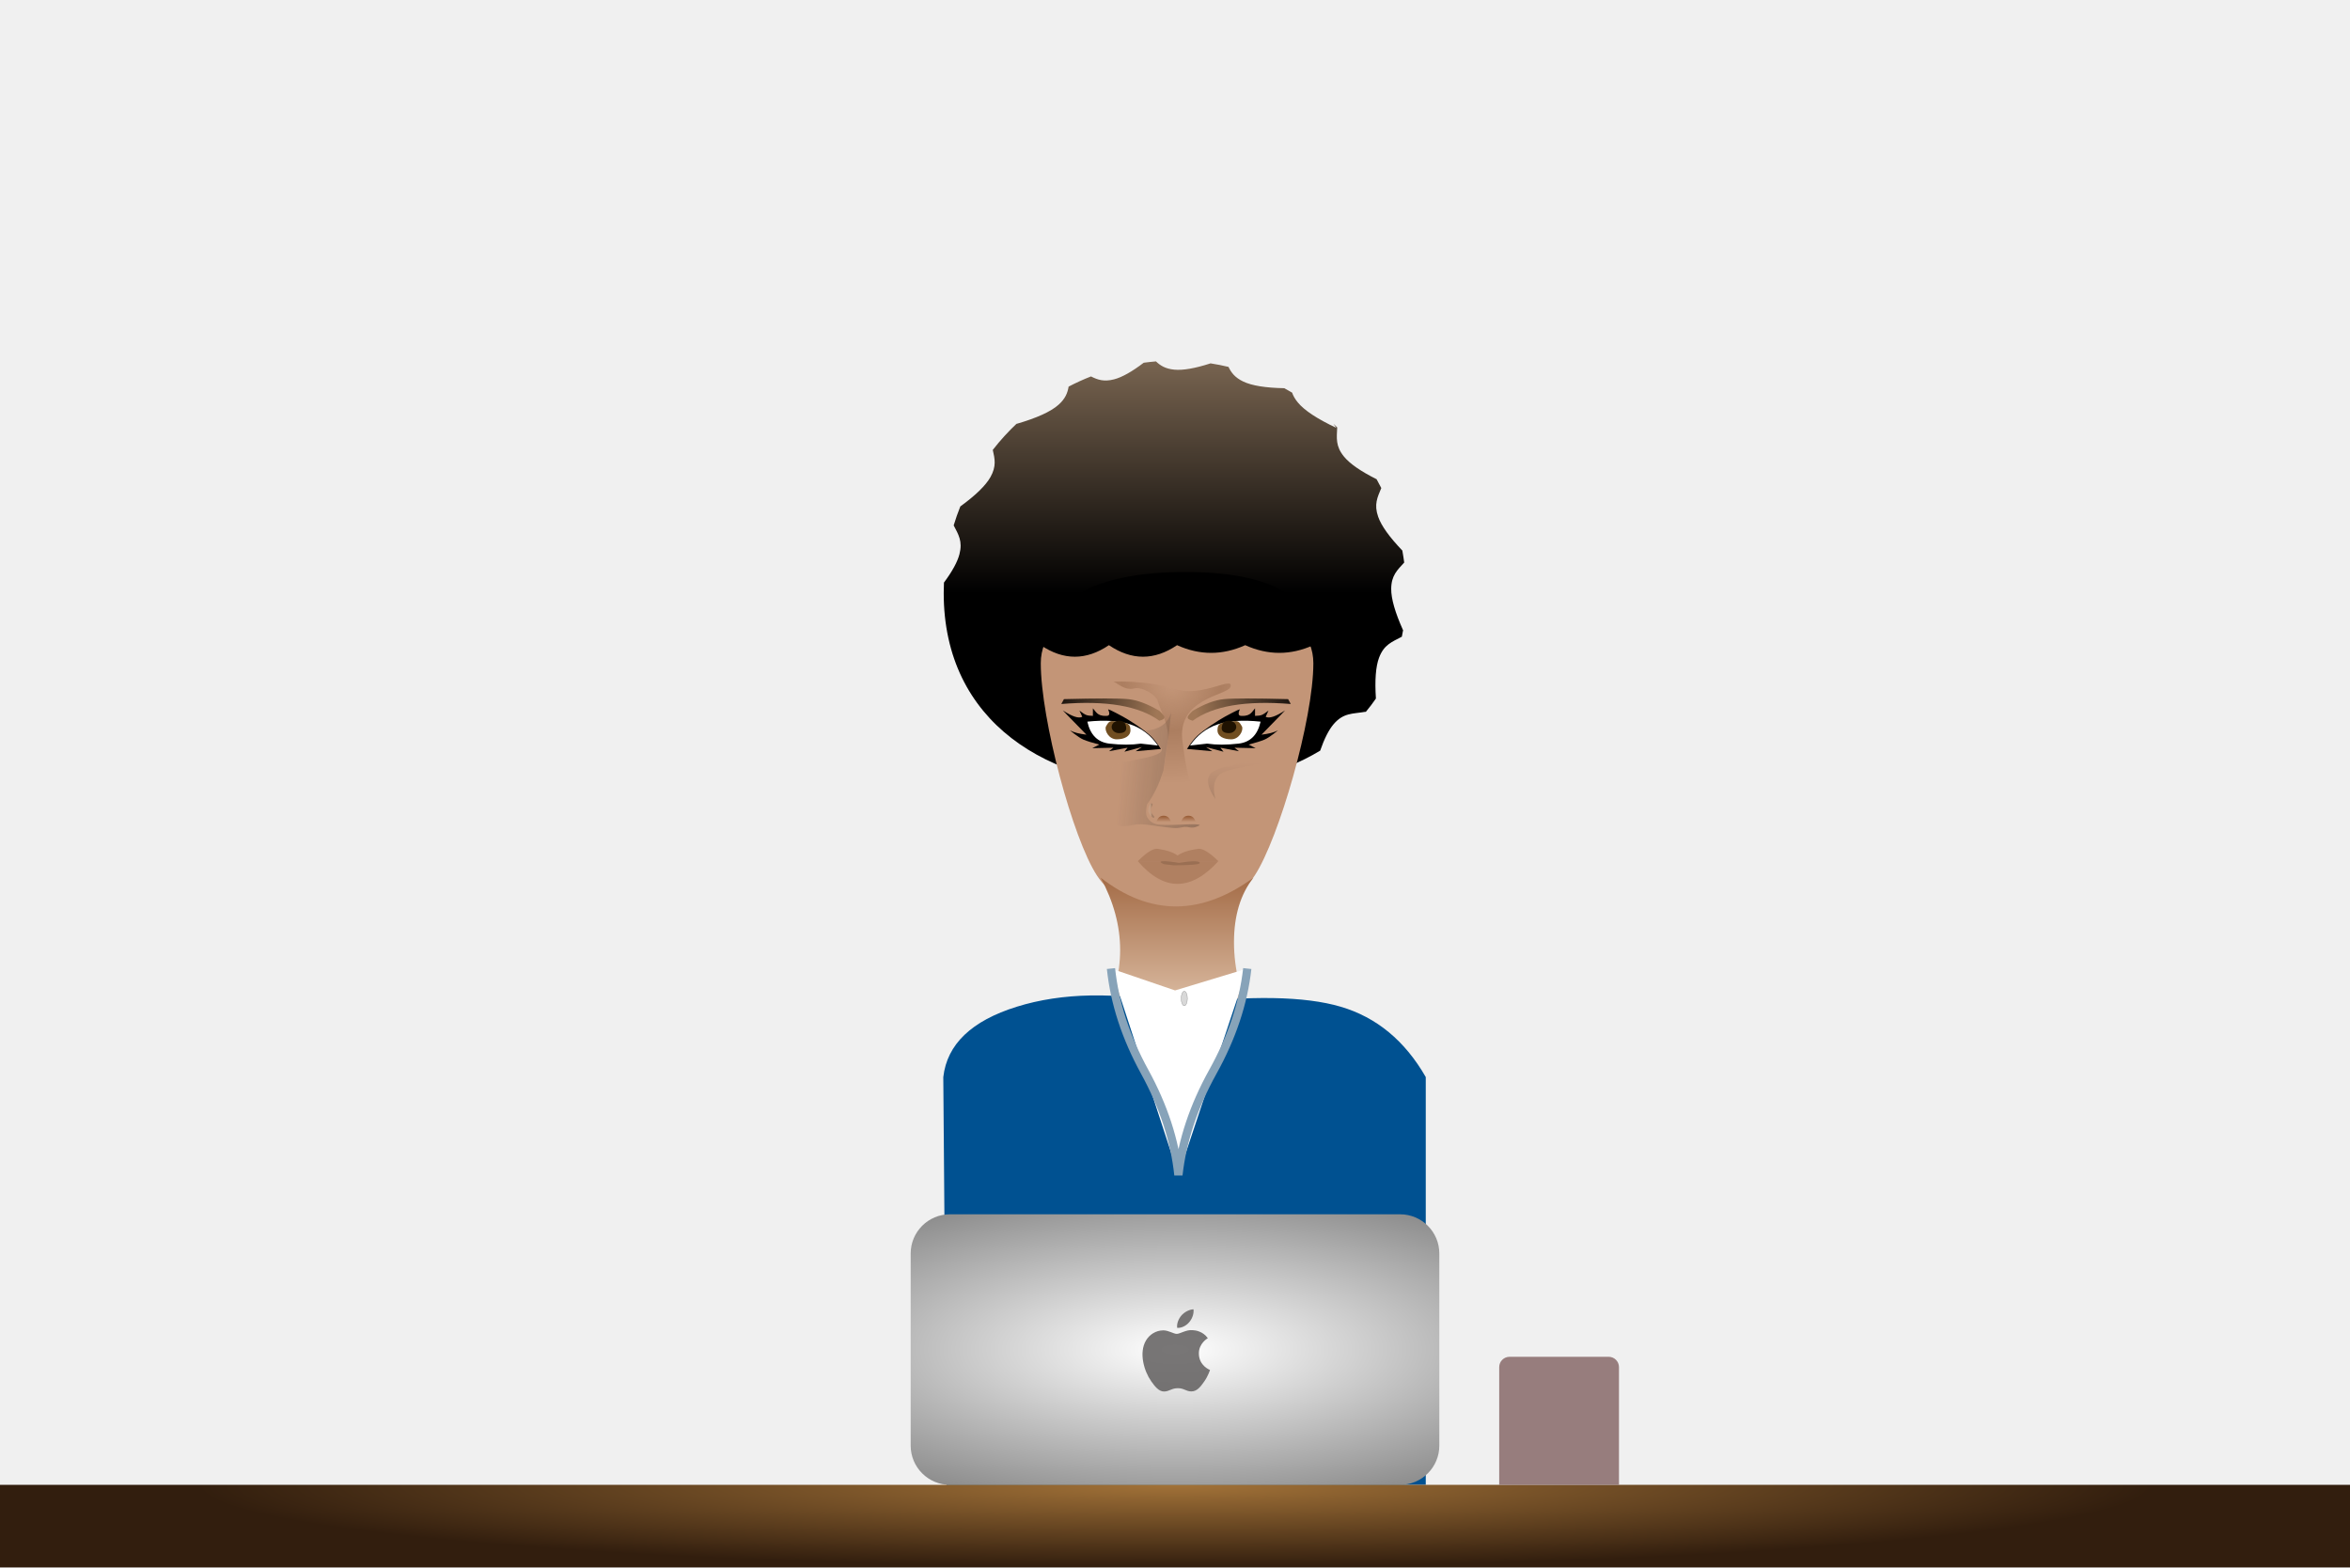
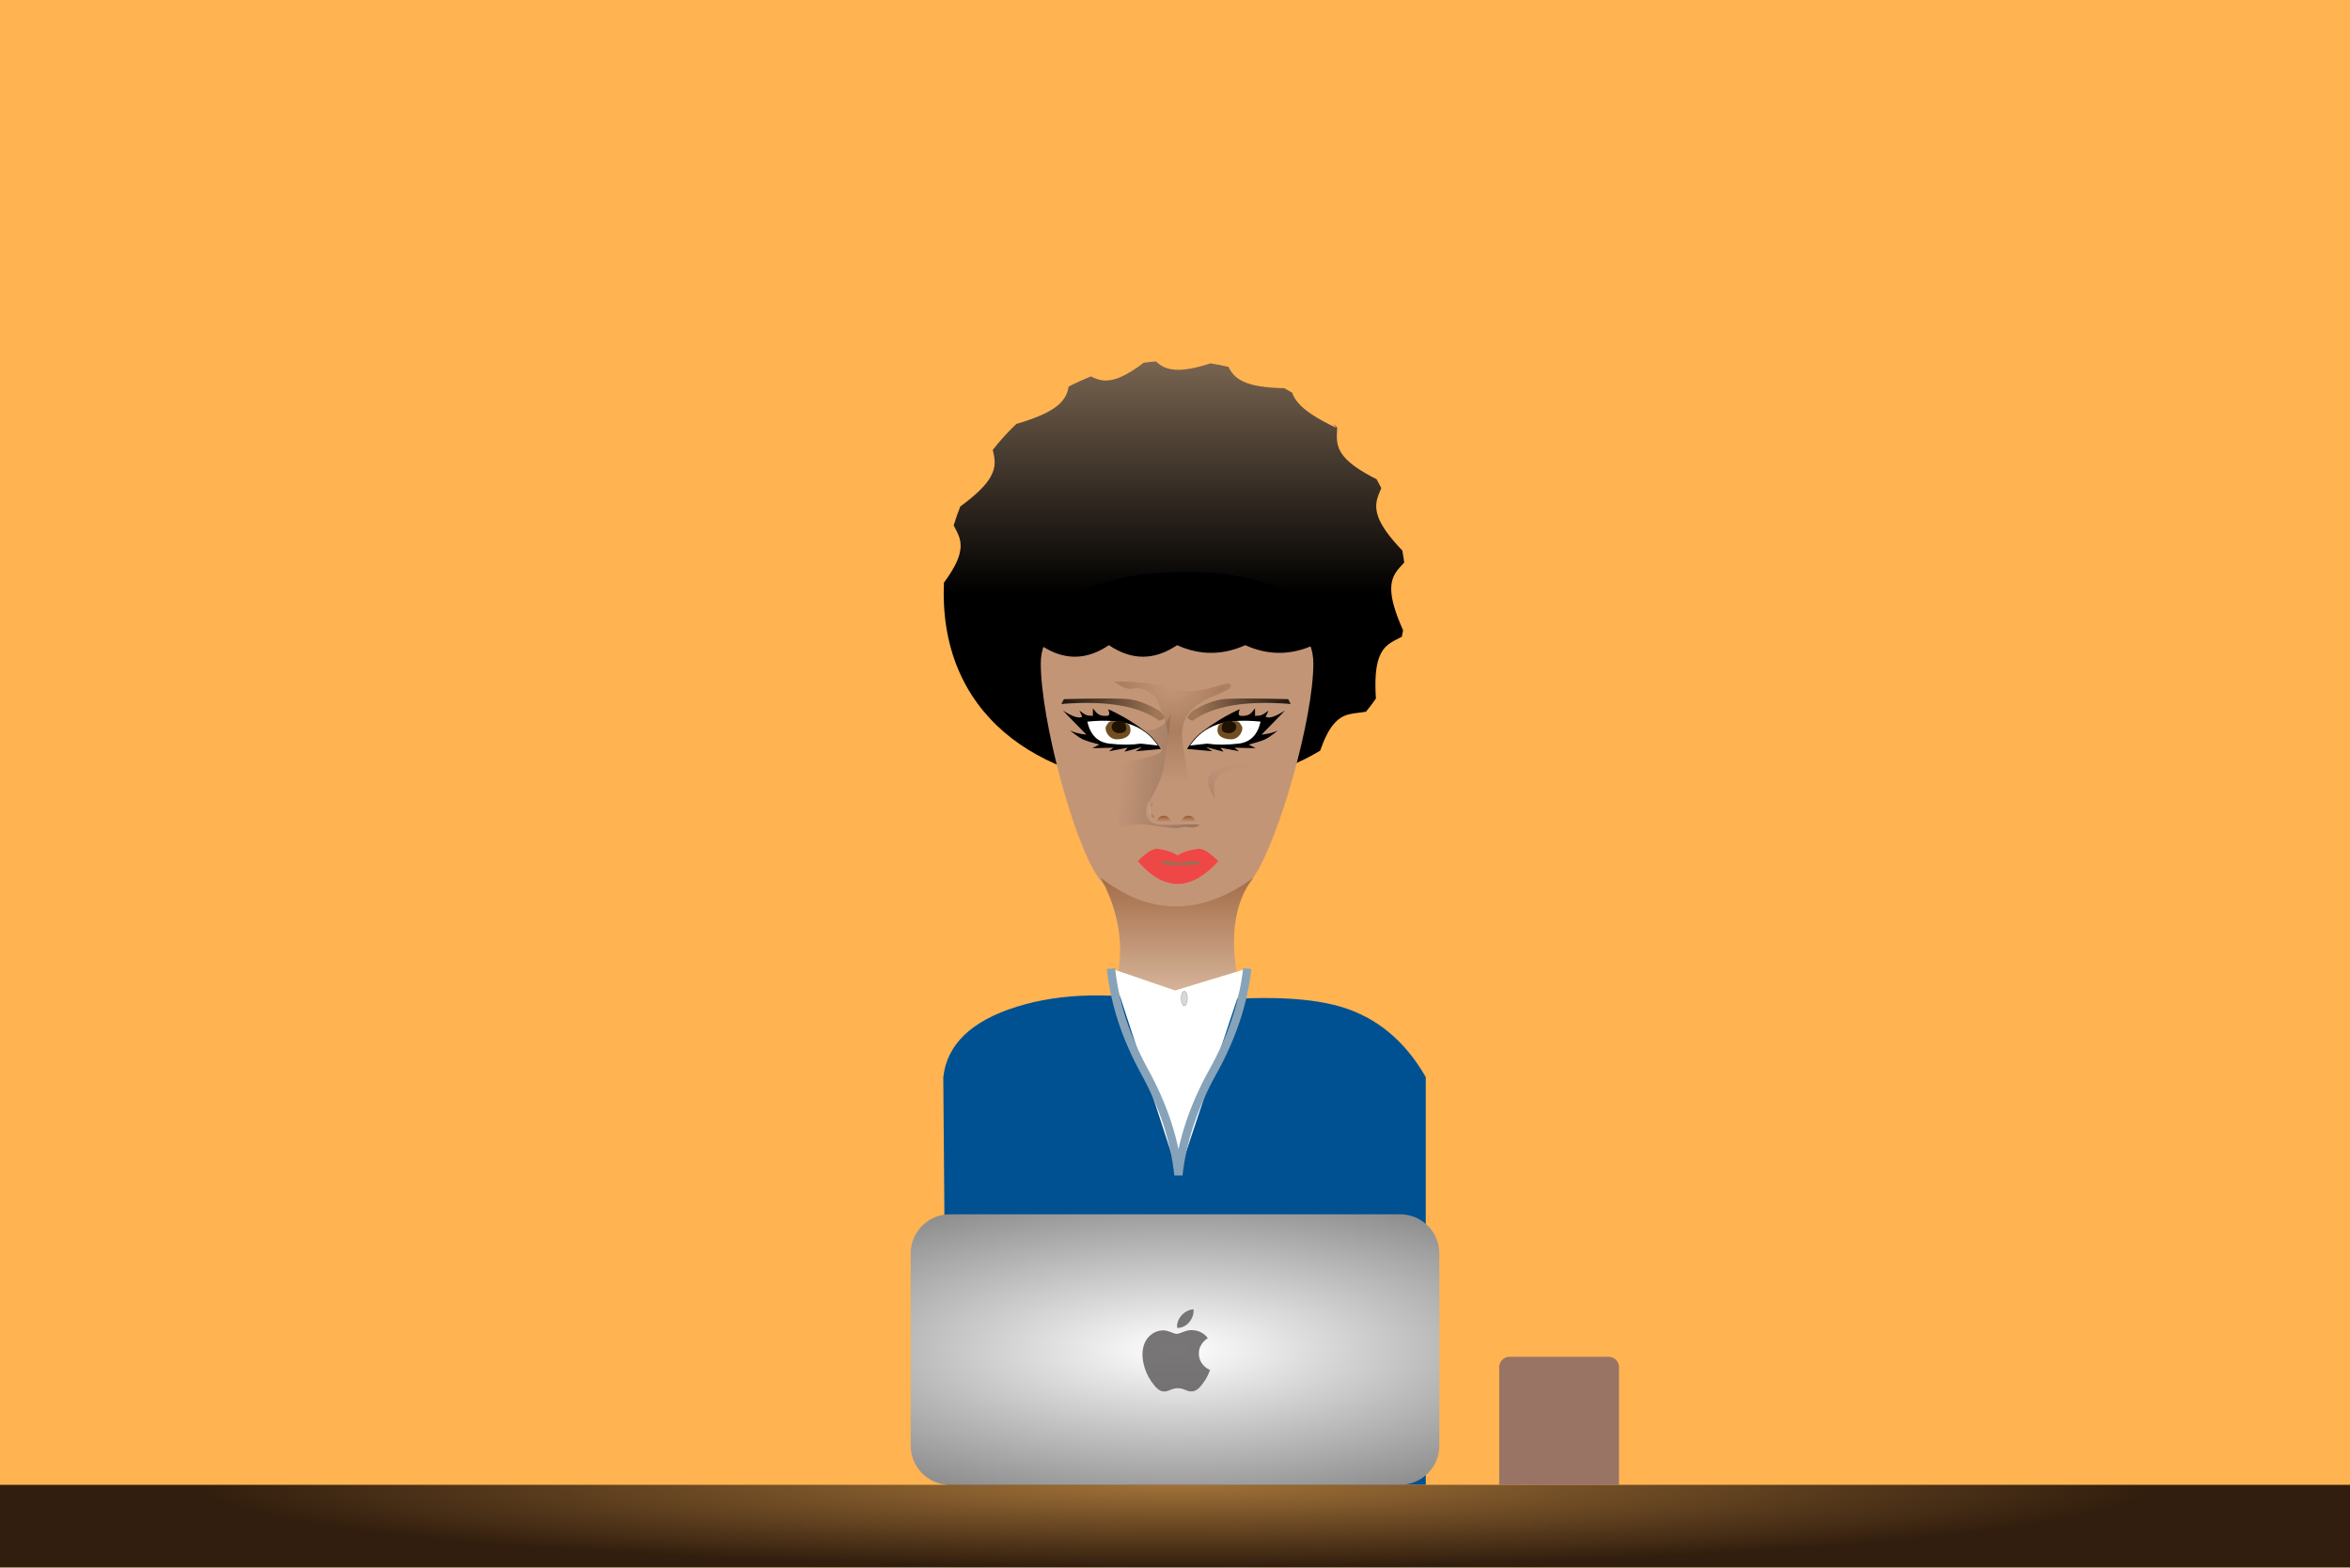
<svg xmlns="http://www.w3.org/2000/svg" width="1138px" height="759px" viewBox="0 0 1138 759" version="1.1">
  <defs>
    <linearGradient x1="50%" y1="0%" x2="50%" y2="54.573%" id="linearGradient-1">
      <stop stop-color="#786450" offset="0%" />
      <stop stop-color="#000000" offset="100%" />
    </linearGradient>
    <radialGradient cx="50%" cy="0%" fx="50%" fy="0%" r="86.801%" gradientTransform="translate(0.5,0),scale(1,0.814286),rotate(3.166702),translate(-0.5,-0)" id="radialGradient-2">
      <stop stop-color="#7C411B" offset="0%" />
      <stop stop-color="#A17356" offset="0%" />
      <stop stop-color="#AC7F61" stop-opacity="0" offset="5.802%" />
      <stop stop-color="#AC7E60" offset="48.193%" />
      <stop stop-color="#C39577" offset="100%" />
    </radialGradient>
    <linearGradient x1="7.913%" y1="50.363%" x2="121.162%" y2="49.396%" id="linearGradient-3">
      <stop stop-color="#A07756" offset="0%" />
      <stop stop-color="#000000" offset="100%" />
    </linearGradient>
    <linearGradient x1="50%" y1="0%" x2="50%" y2="100%" id="linearGradient-4">
      <stop stop-color="#965932" offset="0%" />
      <stop stop-color="#C39577" offset="100%" />
    </linearGradient>
    <linearGradient x1="118.305%" y1="45.919%" x2="20.082%" y2="34.814%" id="linearGradient-5">
      <stop stop-color="#191515" stop-opacity="0.74" offset="0%" />
      <stop stop-color="#C39577" offset="100%" />
    </linearGradient>
    <linearGradient x1="59.184%" y1="50%" x2="26.406%" y2="53.639%" id="linearGradient-6">
      <stop stop-color="#A57F66" offset="0%" />
      <stop stop-color="#D1B69F" stop-opacity="0.253" offset="100%" />
    </linearGradient>
    <linearGradient x1="50%" y1="100%" x2="50%" y2="0.963%" id="linearGradient-7">
      <stop stop-color="#95725C" offset="0%" />
      <stop stop-color="#C39577" offset="100%" />
    </linearGradient>
    <linearGradient x1="50%" y1="0%" x2="50%" y2="100%" id="linearGradient-8">
      <stop stop-color="#A46C47" offset="0%" />
      <stop stop-color="#E3C7AF" offset="100%" />
    </linearGradient>
    <radialGradient cx="50%" cy="50%" fx="50%" fy="50%" r="131.972%" gradientTransform="translate(0.5,0.5),scale(0.511719,1),rotate(90),scale(1,2.763611),translate(-0.5,-0.5)" id="radialGradient-9">
      <stop stop-color="#FFFFFF" offset="0%" />
      <stop stop-color="#000000" offset="100%" />
    </radialGradient>
    <radialGradient cx="50%" cy="0%" fx="50%" fy="0%" r="100%" gradientTransform="translate(0.5,0),scale(0.035149,1),rotate(90),scale(1,11.75318),translate(-0.5,-0)" id="radialGradient-10">
      <stop stop-color="#A27238" offset="0%" />
      <stop stop-color="#321E0E" offset="100%" />
    </radialGradient>
  </defs>
  <g id="Fair-Illustration" stroke="none" stroke-width="1" fill="none" fill-rule="evenodd">
+     <rect id="Rectangle" fill="#FFB351" x="0" y="0" width="1138" height="759" />
    <rect id="Rectangle" x="0" y="0" width="1138" height="759" />
    <g id="Group" transform="translate(441, 175)">
      <path d="M16.112,107.111 C20.165,101.637 22.669,97.049 23.622,93.347 C25.236,87.082 23.125,83.826 20.823,79.41 C21.765,76.294 22.838,73.235 24.036,70.24 C31.48,64.82 36.347,60.077 38.637,56.011 C41.58,50.785 40.759,47.228 39.758,42.857 C43.377,38.21 47.352,33.856 51.64,29.837 C51.501,29.979 51.362,30.122 51.222,30.265 C61.058,27.415 67.843,24.331 71.576,21.013 C74.911,18.048 75.969,15.275 76.486,12.207 C79.991,10.379 83.605,8.732 87.316,7.277 C90.542,8.913 93.595,9.963 98.511,8.684 C102.339,7.688 107.12,5.008 112.853,0.644 C114.813,0.378 116.789,0.163 118.78,-9.9194819e-12 C120.934,2.063 123.392,3.586 127.67,3.999 C131.857,4.403 137.707,3.387 145.218,0.951 C148.154,1.407 151.053,1.978 153.909,2.659 C155.246,5.456 157.024,7.822 161.034,9.743 C165.201,11.74 171.831,12.818 180.923,12.977 C182.199,13.666 183.46,14.38 184.706,15.118 C185.223,16.622 186.075,18.168 187.45,19.844 C190.621,23.709 196.842,27.822 206.114,32.183 C205.635,31.509 205.164,30.847 204.7,30.196 C205.319,30.782 205.932,31.375 206.538,31.974 C206.319,37.108 205.663,41.012 209.846,46.11 C212.676,49.559 217.936,53.207 225.627,57.052 C226.414,58.458 227.173,59.884 227.901,61.327 C226.02,65.834 224.277,69.252 226.399,75.27 C227.933,79.621 231.829,85.06 238.087,91.589 C238.44,93.508 238.745,95.443 239,97.394 C235.636,101.066 232.753,103.661 232.698,110.139 C232.659,114.885 234.574,121.573 238.446,130.202 C238.263,131.247 238.064,132.28 237.849,133.303 C233.075,135.861 229.184,137.103 226.794,143.533 C225.208,147.802 224.707,154.373 225.291,163.245 C223.751,165.512 222.102,167.69 220.35,169.778 C220.357,169.682 220.304,169.645 220.19,169.665 C214.046,170.754 209.618,170.009 204.766,175.723 C202.468,178.43 200.314,182.682 198.304,188.481 C179.082,200.131 154.617,206 127.98,206 C66.135,206 16,174.363 16,112.193 C16,110.49 16.038,108.796 16.112,107.111 Z" id="Combined-Shape" fill="url(#linearGradient-1)" />
      <path d="M128.17,264.939 C131.227,264.944 154.873,266.85 166.606,248.929 C178.34,231.008 195,173.242 195,146.155 C195,119.068 154.879,110 129.109,110 C103.34,110 63,119.068 63,146.155 C63,173.242 78.509,231.056 90.188,248.929 C101.866,266.803 125.113,264.934 128.17,264.939 Z" id="Oval-Copy-5" fill="#C39577" />
      <path d="M98.025,155.05 C99.297,155.05 103.247,159.583 108.219,158.359 C112.191,157.381 118.689,161.542 119.516,164.151 C121.552,170.583 125.594,177.002 124.403,184.569 C123.511,190.243 122.61,203.929 116.886,211.268 C113.07,216.16 113.07,220.737 116.886,225 L128.083,225 L139.552,225 C143.441,219.886 143.441,215.309 139.552,211.268 C133.719,205.206 132.59,190.149 131.706,184.564 C128.305,163.087 153.278,161.796 154.789,157.754 C157.019,151.786 141.161,162.981 128.083,158.64 C115.005,154.299 97.249,155.05 98.025,155.05 Z" id="Path-26" fill="url(#radialGradient-2)" />
      <g id="Group-4" transform="translate(132, 156)">
        <g id="Group-4-Copy" transform="translate(25.5, 22.5) scale(-1, 1) translate(-25.5, -22.5) translate(1, 12)">
          <path d="M48.19,19.667 L35.97,20.769 L38.979,18.741 L30.513,21 L32.038,19.061 L23.044,20.769 L25.171,19.061 L14.922,19.295 L18.347,17.555 C14.951,16.664 12.398,15.865 10.687,15.16 C8.12,14.103 3.588,10.219 4.207,10.699 C6.05,11.672 8.683,12.355 12.106,12.748 C3.56,4.026 -0.194,0.142 0.843,1.095 C5.309,4.014 8.39,5.012 10.085,4.088 L8.736,1.095 C10.182,2.215 11.266,2.916 11.989,3.2 C12.712,3.483 13.797,3.632 15.242,3.647 L15.242,-4.54747351e-13 C16.349,1.465 17.181,2.378 17.737,2.739 C19.395,3.815 20.972,3.647 21.883,3.647 C23.253,3.647 23.53,2.675 22.715,0.732 C22.047,-0.005 24.452,1.114 29.929,4.088 C33.067,5.792 40.06,10.374 43.218,13.324 C44.789,14.79 46.446,16.905 48.19,19.667 Z" id="Combined-Shape" fill="#000000" />
          <g id="Group-2" transform="translate(12.55349, 6)">
            <path d="M34.152,12 L25.879,11.083 C21.431,11.737 16.366,11.737 10.683,11.083 C5,10.429 1.439,6.883 0,0.444 C8.6,-0.453 15.588,0.009 20.965,1.828 C26.341,3.647 30.737,7.038 34.152,12 Z" id="Path-21" fill="#FFFFFF" />
            <g id="Group-3" transform="translate(8.243469, 0)">
              <path d="M5.971,9 C9.661,9 12.635,7.562 12.635,4.584 C12.635,0.936 10.375,0.936 6.567,0.433 C2.759,-0.07 2.325,-0.099 0.661,3 C0.147,5.055 2.282,9 5.971,9 Z" id="Oval" fill="#714E21" />
              <path d="M7.037,6 C8.972,6 10.965,5.459 10.541,3 C10.117,0.541 8.972,0 7.037,0 C5.102,0 3.533,1.343 3.533,3 C3.533,4.657 5.102,6 7.037,6 Z" id="Oval-Copy-6" fill="#1F1201" />
            </g>
          </g>
        </g>
        <path d="M50.899,8.61 C35.016,12.425 24.877,14.58 20.481,15.075 C16.085,15.571 10.764,14.77 4.516,12.674 C3.233,11.911 2.401,11.31 2.022,10.871 C0.791,9.754 1.632,9.036 3.517,7.975 C14.595,12.968 30.64,12.323 51.654,6.04 L50.899,8.61 Z" id="Path-27-Copy" fill="url(#linearGradient-3)" transform="translate(26.54864, 10.62878) scale(1, -1) rotate(12) translate(-26.54864, -10.62878) " />
      </g>
      <g id="Group-4-Copy-2" transform="translate(98.5, 172.5) scale(-1, 1) translate(-98.5, -172.5) translate(72, 156)">
        <g id="Group-4-Copy" transform="translate(27.5, 22.5) scale(-1, 1) translate(-27.5, -22.5) translate(3, 12)">
          <path d="M48.19,19.667 L35.97,20.769 L38.979,18.741 L30.513,21 L32.038,19.061 L23.044,20.769 L25.171,19.061 L14.922,19.295 L18.347,17.555 C14.951,16.664 12.398,15.865 10.687,15.16 C8.12,14.103 3.588,10.219 4.207,10.699 C6.05,11.672 8.683,12.355 12.106,12.748 C3.56,4.026 -0.194,0.142 0.843,1.095 C5.309,4.014 8.39,5.012 10.085,4.088 L8.736,1.095 C10.182,2.215 11.266,2.916 11.989,3.2 C12.712,3.483 13.797,3.632 15.242,3.647 L15.242,-4.54747351e-13 C16.349,1.465 17.181,2.378 17.737,2.739 C19.395,3.815 20.972,3.647 21.883,3.647 C23.253,3.647 23.53,2.675 22.715,0.732 C22.047,-0.005 24.452,1.114 29.929,4.088 C33.067,5.792 40.06,10.374 43.218,13.324 C44.789,14.79 46.446,16.905 48.19,19.667 Z" id="Combined-Shape" fill="#000000" />
          <g id="Group-2" transform="translate(12.55349, 6)">
            <path d="M34.152,12 L25.879,11.083 C21.431,11.737 16.366,11.737 10.683,11.083 C5,10.429 1.439,6.883 0,0.444 C8.6,-0.453 15.588,0.009 20.965,1.828 C26.341,3.647 30.737,7.038 34.152,12 Z" id="Path-21" fill="#FFFFFF" />
            <g id="Group-3" transform="translate(8.243469, 0)">
              <path d="M5.971,9 C9.661,9 12.635,7.562 12.635,4.584 C12.635,0.936 10.375,0.936 6.567,0.433 C2.759,-0.07 2.325,-0.099 0.661,3 C0.147,5.055 2.282,9 5.971,9 Z" id="Oval" fill="#714E21" />
              <path d="M7.037,6 C8.972,6 10.965,5.459 10.541,3 C10.117,0.541 8.972,0 7.037,0 C5.102,0 3.533,1.343 3.533,3 C3.533,4.657 5.102,6 7.037,6 Z" id="Oval-Copy-6" fill="#1F1201" />
            </g>
          </g>
        </g>
        <path d="M50.899,8.61 C35.016,12.425 24.877,14.58 20.481,15.075 C16.085,15.571 10.764,14.77 4.516,12.674 C3.233,11.911 2.401,11.31 2.022,10.871 C0.791,9.754 1.632,9.036 3.517,7.975 C14.595,12.968 30.64,12.323 51.654,6.04 L50.899,8.61 Z" id="Path-27-Copy" fill="url(#linearGradient-3)" transform="translate(26.54864, 10.62878) scale(1, -1) rotate(12) translate(-26.54864, -10.62878) " />
      </g>
      <path d="M119,223 C119.579,221 120.745,220 122.5,220 C124.255,220 125.421,221 126,223" id="Path-24-Copy-3" fill="url(#linearGradient-4)" />
      <path d="M131,223 C131.579,221 132.745,220 134.5,220 C136.255,220 137.421,221 138,223" id="Path-24-Copy-4" fill="url(#linearGradient-4)" />
      <path d="M113.725,178.804 C118.021,183.146 120.561,185.938 121.344,187.18 C124.491,192.173 99.428,193.363 97.746,195.784 L94.027,208.647 C93.118,210.881 88.852,228.765 108.312,224.34 C111.969,223.508 119.092,225.2 126.958,225.938 C130.856,226.303 131.814,224.91 134.824,225.594 C137.377,226.174 139.383,224.91 140,224.587 C139.141,223.414 127.175,224.928 120.456,224.34 C115.242,223.883 114.204,220.047 114.1,219.567 C113.863,218.473 113.979,216.79 114.449,214.518 C117.802,209.959 120.435,204.495 122.349,198.124 C123.041,193.801 123.904,188.07 124.937,180.929 L126.127,170 C124.583,175.359 120.449,178.294 113.725,178.804 Z" id="Path-25" fill="url(#linearGradient-5)" opacity="0.378" />
      <path d="M117.982,220.73 C117.68,221.769 115.471,219.579 115.079,218.082 C114.687,216.586 115.819,213.09 117.073,214.221 C117.593,214.691 115.793,216.503 116.278,217.885 C116.962,219.835 118.159,220.122 117.982,220.73 Z" id="Path-27" fill="url(#linearGradient-6)" />
-       <path d="M110,242 C114.273,237.714 117.483,235.724 119.63,236.031 C123.903,236.642 127.113,237.713 129.259,239.245 C131.466,237.713 134.756,236.641 139.13,236.031 C141.336,235.723 144.626,237.713 149,242 L110,242 Z" id="Path-24" fill="#B08061" />
-       <path d="M110,242 C116.297,249.333 122.705,253 129.224,253 C135.742,253 142.334,249.333 149,242" id="Path-29" fill="#B08061" />
+       <path d="M110,242 C114.273,237.714 117.483,235.724 119.63,236.031 C123.903,236.642 127.113,237.713 129.259,239.245 C131.466,237.713 134.756,236.641 139.13,236.031 C141.336,235.723 144.626,237.713 149,242 L110,242 Z" id="Path-24" fill="#EF4646" />
+       <path d="M110,242 C116.297,249.333 122.705,253 129.224,253 C135.742,253 142.334,249.333 149,242" id="Path-29" fill="#EF4646" />
      <path d="M127.345,244 C132.546,243.988 136.285,243.819 138.563,243.492 C140.749,243.178 140.363,242.203 137.933,242.057 C136.313,241.959 133.656,242.222 129.962,242.847 C125.78,242.136 123.046,241.873 121.76,242.057 C120.473,242.24 120.821,242.719 122.801,243.492 L127.345,244 Z" id="Path-28" fill="#9A6F53" />
      <path d="M147.539,198.04 C154.618,194.807 152.116,197.599 156.365,195.473 C159.197,194.056 165.075,193.661 174,194.29 C164.952,195.436 157.838,196.834 152.659,198.483 C147.48,200.133 145.774,204.638 147.539,212 C142.82,204.849 142.82,200.195 147.539,198.04 Z" id="Path-30" fill="url(#linearGradient-7)" opacity="0.483" />
      <path d="" id="Path-31" stroke="#FF443B" />
      <path d="M63,137.409 C68.335,113.803 91.669,102 133.001,102 C174.334,102 195,113.803 195,137.409 C189.5,139.894 184,141.136 178.5,141.136 C173,141.136 167.5,139.894 162,137.409 C156.5,139.894 151,141.136 145.5,141.136 C140,141.136 134.5,139.894 129,137.409 C123.5,141.136 118,143 112.5,143 C107,143 101.5,141.136 96,137.409 C90.5,141.136 85.001,143 79.501,143 C74.001,143 68.5,141.136 63,137.409 Z" id="Path-32" fill="#000000" />
      <path d="M92,250 C103.965,259.283 116.114,263.925 128.447,263.925 C140.78,263.925 153.298,259.283 166,250 C159.712,257.98 156.567,268.392 156.567,281.236 C156.567,294.08 159.712,307.001 166,320 L92,320 C98.288,308.333 101.433,296.667 101.433,285 C101.433,273.333 98.288,261.667 92,250 Z" id="Path-34" fill="url(#linearGradient-8)" />
      <path d="M15.795,346.553 C17.607,330.673 29.467,319.317 51.377,312.486 C73.287,305.654 99.295,305.203 129.4,311.132 C164.592,306.909 190.874,307.36 208.245,312.486 C225.616,317.612 239.347,328.967 249.436,346.553 L249.436,544 L17.384,544 L15.795,346.553 Z" id="Path-35" fill="#005191" />
      <polyline id="Path-36" fill="#FFFFFF" points="97 294 129.65 394 163 294 128.024 304.597" />
      <ellipse id="Oval" stroke="#979797" stroke-width="0.2" fill="#D8D8D8" cx="132.5" cy="308.5" rx="1.5" ry="3.5" />
      <path d="M97,294 C98.736,310.667 104.178,327.333 113.325,344 C122.473,360.667 127.914,377.333 129.65,394 C131.503,377.333 137.061,360.667 146.325,344 C155.589,327.333 161.148,310.667 163,294" id="Path-36-Copy" stroke="#87A3B9" stroke-width="4" />
      <rect id="Rectangle" fill="url(#radialGradient-9)" x="0" y="413" width="256" height="131" rx="19" />
      <g id="Apple_logo_grey" transform="translate(112, 459)" fill-rule="nonzero">
        <g id="g186" transform="translate(16.5, 25) scale(-1, 1) rotate(-180) translate(-16.5, -25) translate(0, 10)" fill="#615E5E" fill-opacity="0.85">
          <path d="M27.555,18.551 C27.509,23.51 31.703,25.891 31.893,26.007 C29.533,29.378 25.86,29.839 24.55,29.894 C21.426,30.203 18.451,28.098 16.867,28.098 C15.284,28.098 12.835,29.849 10.245,29.8 C6.835,29.751 3.695,27.866 1.94,24.888 C-1.599,18.894 1.037,10.011 4.482,5.146 C6.169,2.767 8.178,0.088 10.819,0.187 C13.364,0.285 14.325,1.792 17.396,1.792 C20.467,1.792 21.332,0.187 24.021,0.233 C26.755,0.285 28.491,2.664 30.165,5.049 C32.098,7.81 32.897,10.482 32.943,10.623 C32.882,10.648 27.61,12.621 27.555,18.551" id="path188" />
        </g>
        <path d="M22.905,6.226 C24.283,4.577 25.214,2.285 24.958,0 C22.972,0.079 20.568,1.307 19.143,2.956 C17.866,4.413 16.747,6.747 17.05,8.985 C19.265,9.154 21.526,7.872 22.905,6.226" id="path190" fill="#767474" />
      </g>
    </g>
    <rect id="Rectangle" fill="url(#radialGradient-10)" x="0" y="719" width="1138" height="40" />
    <path d="M731,657 L779,657 C781.761,657 784,659.239 784,662 L784,719 L726,719 L726,662 C726,659.239 728.239,657 731,657 Z" id="Rectangle" fill-opacity="0.85" fill="#876969" />
  </g>
</svg>
